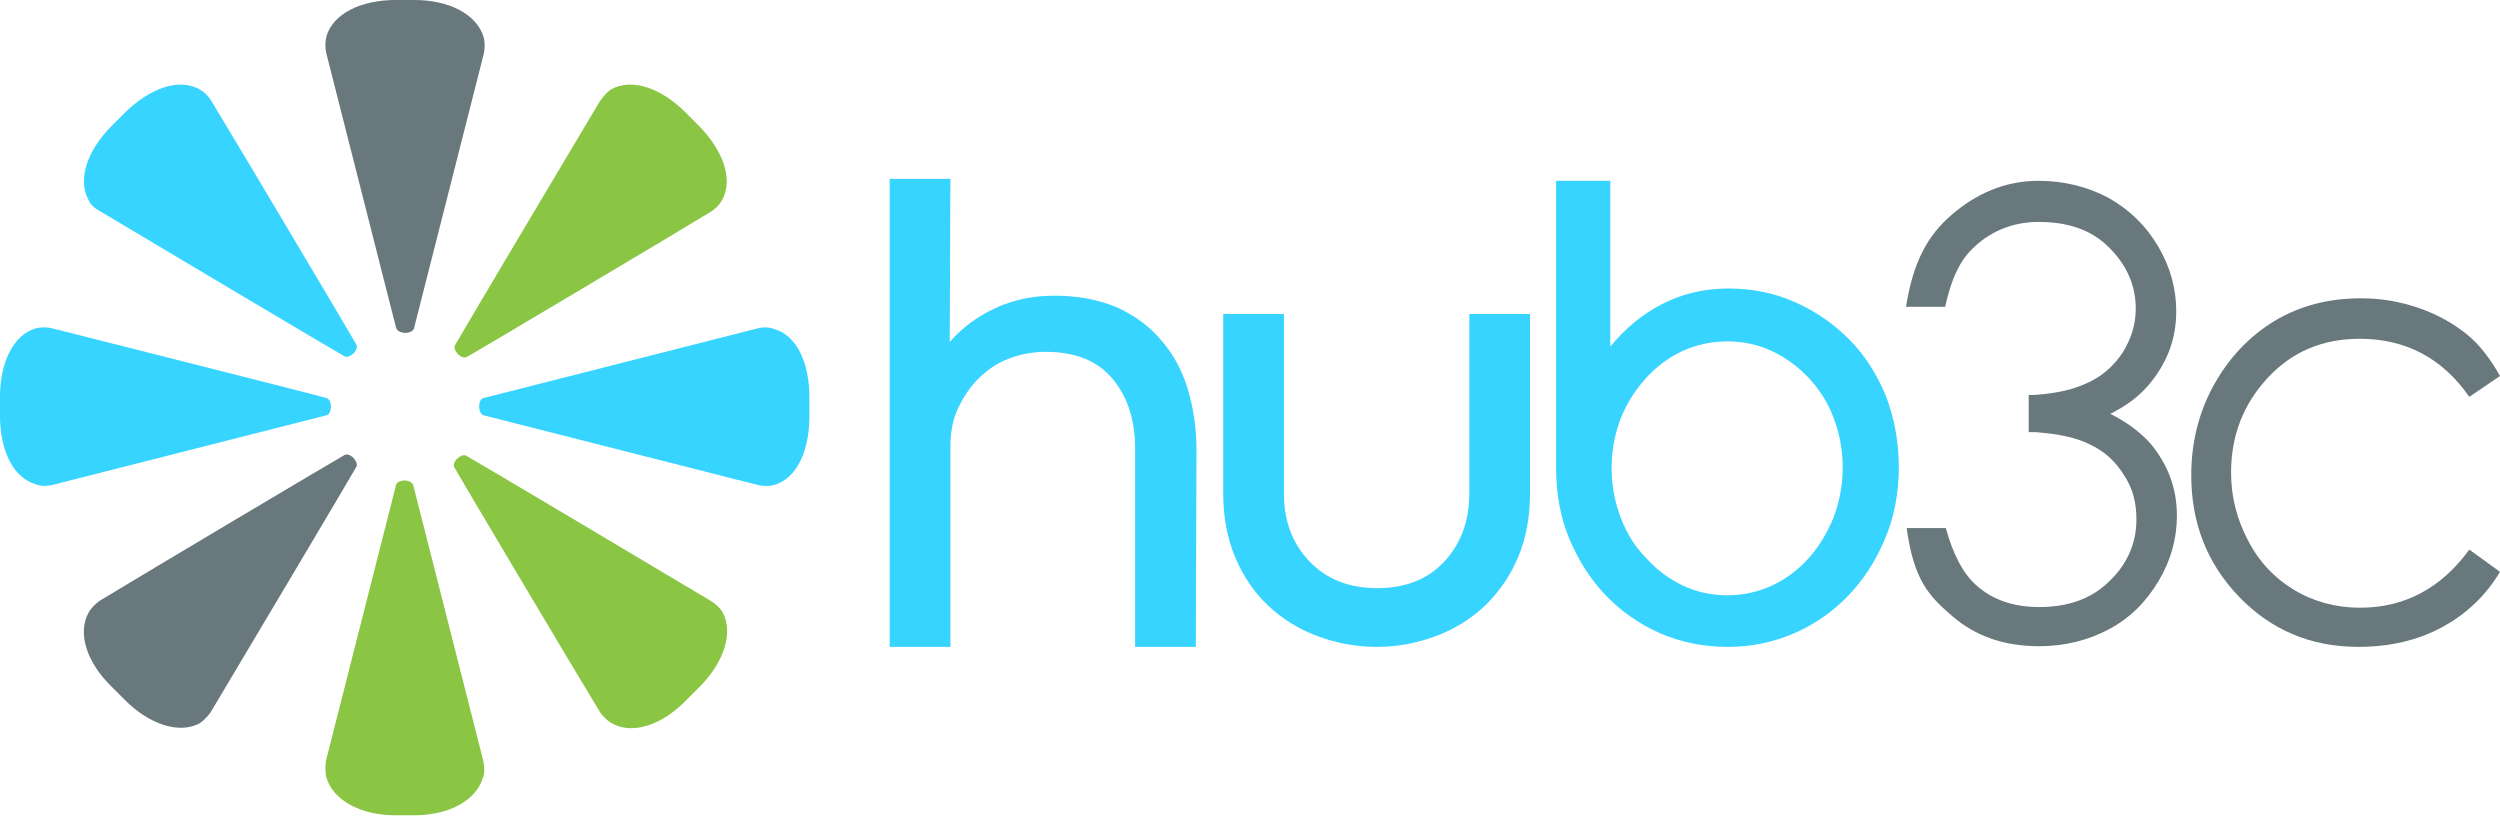
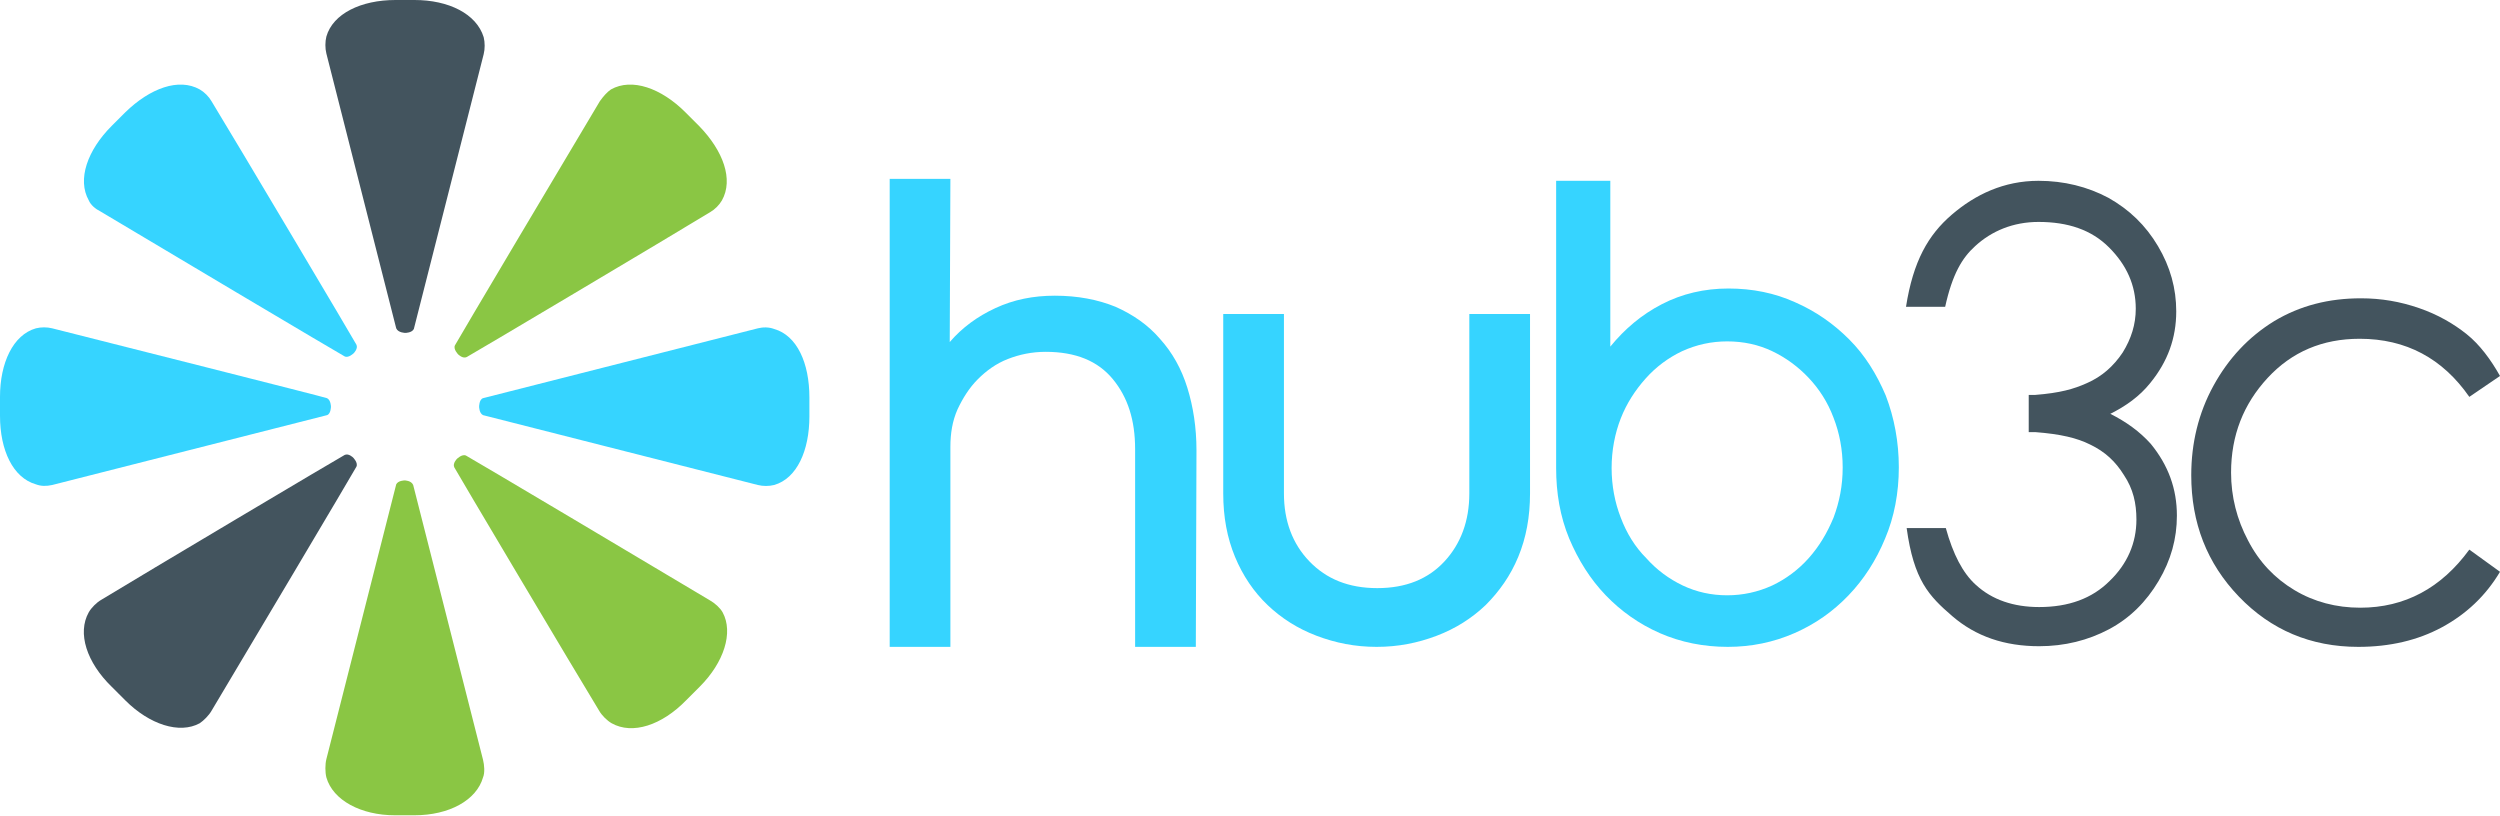
- <svg xmlns="http://www.w3.org/2000/svg" version="1.1" id="Layer_1" x="0px" y="0px" viewBox="160 -30 383 125" style="enable-background:new 160 -30 383 125;" xml:space="preserve">
+ <svg xmlns="http://www.w3.org/2000/svg" version="1.1" id="Layer_1" x="0px" y="0px" viewBox="320 -60 383 124.9" style="enable-background:new 320 -60 383 124.9;" xml:space="preserve">
  <style type="text/css">
	.st0{fill:#8AC644;}
- 	.st1{fill:#69787C;}
+ 	.st1{fill:#43545E;}
	.st2{fill:#36D4FF;}
</style>
-   <path class="st0" d="M234,86.4c-1.7-6.8-10.7-42-10.7-42.1c-0.3-0.7-1.3-0.7-1.3-0.7s-1,0-1.3,0.6c0,0.1-9,35.3-10.7,42.1  c-0.2,0.8-0.2,2,0,2.8c1,3.5,5.3,5.8,10.5,5.8h1.5h1.5c5.3,0,9.5-2.3,10.5-5.8C234.3,88.4,234.2,87.2,234,86.4z" />
-   <path class="st1" d="M210-21.8c1.7,6.8,10.7,42,10.7,42.1c0.3,0.7,1.4,0.7,1.4,0.7s1,0,1.3-0.6c0-0.1,9-35.3,10.7-42.1  c0.2-0.8,0.2-1.8,0-2.6c-1.1-3.6-5.4-5.7-10.6-5.7h-1.4h-1.5c-5.3,0-9.6,2.1-10.6,5.6C209.8-23.6,209.8-22.6,210-21.8z" />
-   <path class="st2" d="M168,44.3c6.8-1.7,42-10.7,42.1-10.7c0.6-0.2,0.6-1.3,0.6-1.3s0-1-0.6-1.3c-0.1-0.1-35.4-9-42.1-10.7  c-0.8-0.2-1.7-0.2-2.5,0c-3.5,1-5.5,5.3-5.5,10.5v1.4v1.5c0,5.3,2,9.5,5.5,10.5C166.3,44.5,167.1,44.5,168,44.3z" />
-   <path class="st2" d="M276.1,20.3C269.3,22,234.1,31,234,31c-0.6,0.2-0.6,1.3-0.6,1.3s0,1,0.6,1.3c0.1,0,35.3,9,42.1,10.7  c0.8,0.2,1.7,0.2,2.5,0c3.5-1,5.4-5.3,5.4-10.5v-1.4v-1.5c0-5.3-1.9-9.5-5.4-10.5C277.8,20.1,276.9,20.1,276.1,20.3z" />
-   <path class="st2" d="M175.4,2.4c6,3.6,37.3,22.2,37.4,22.2c0.6,0.3,1.4-0.5,1.4-0.5s0.7-0.7,0.4-1.3c0-0.1-18.6-31.4-22.2-37.3  c-0.4-0.7-1.1-1.4-1.8-1.8c-3.2-1.8-7.6-0.2-11.4,3.5l-1,1l-1.1,1.1c-3.7,3.7-5.3,8.2-3.5,11.4C173.9,1.4,174.6,2,175.4,2.4z" />
-   <path class="st0" d="M268.8,62c-6-3.6-37.3-22.2-37.4-22.2c-0.6-0.3-1.4,0.5-1.4,0.5s-0.7,0.7-0.4,1.3c0,0.1,18.6,31.4,22.2,37.3  c0.4,0.7,1.2,1.5,1.9,1.9c3.2,1.8,7.7,0.3,11.4-3.5l1-1l1.1-1.1c3.7-3.7,5.2-8.3,3.5-11.4C270.3,63.1,269.5,62.4,268.8,62z" />
-   <path class="st0" d="M251.9-14.5c-3.6,6-22.2,37.3-22.2,37.4c-0.3,0.6,0.5,1.4,0.5,1.4s0.7,0.7,1.3,0.4c0.1,0,31.4-18.6,37.3-22.2  c0.7-0.4,1.4-1.1,1.8-1.8c1.8-3.2,0.2-7.6-3.5-11.4l-1-1l-1.1-1.1c-3.7-3.7-8.2-5.3-11.4-3.5C253-15.9,252.4-15.2,251.9-14.5z" />
-   <path class="st1" d="M192.4,78.9c3.6-6,22.2-37.3,22.2-37.4c0.3-0.6-0.5-1.4-0.5-1.4s-0.7-0.7-1.3-0.4c-0.1,0-31.4,18.6-37.3,22.2  c-0.7,0.4-1.5,1.2-1.9,1.9c-1.8,3.2-0.3,7.7,3.5,11.4l1,1l1.1,1.1c3.7,3.7,8.3,5.2,11.4,3.5C191.2,80.4,192,79.6,192.4,78.9z" />
-   <path class="st2" d="M343.2,69.1h-9.3V38.8c0-4.4-1.1-7.9-3.4-10.7s-5.7-4.2-10.3-4.2c-2.1,0-4,0.4-5.8,1.1s-3.3,1.8-4.6,3.1  s-2.3,2.9-3.1,4.6c-0.8,1.8-1.1,3.7-1.1,5.8v30.6h-9.3V-2.6h9.3l-0.1,25c1.9-2.2,4.2-3.9,7-5.2s5.8-1.9,9.1-1.9  c3.5,0,6.6,0.6,9.3,1.7c2.7,1.2,5,2.8,6.8,4.9c1.9,2.1,3.3,4.6,4.2,7.5c0.9,2.9,1.4,6.1,1.4,9.6L343.2,69.1L343.2,69.1z" />
-   <path class="st2" d="M385.1,18.1h9.3v27.5c0,3.6-0.6,6.8-1.8,9.7c-1.2,2.9-2.9,5.3-5,7.4c-2.1,2-4.6,3.6-7.5,4.7s-5.9,1.7-9.2,1.7  c-3.3,0-6.3-0.6-9.2-1.7s-5.4-2.7-7.5-4.7s-3.8-4.5-5-7.4s-1.8-6.1-1.8-9.7V18.1h9.3v27.5c0,4.2,1.3,7.7,3.9,10.4  c2.6,2.7,6,4.1,10.4,4.1s7.8-1.4,10.3-4.1s3.8-6.2,3.8-10.4V18.1z" />
-   <path class="st2" d="M450.9,41.6c0,3.9-0.7,7.6-2.1,10.9c-1.4,3.4-3.3,6.3-5.6,8.7c-2.4,2.5-5.1,4.4-8.3,5.8  c-3.2,1.4-6.6,2.1-10.2,2.1c-3.7,0-7.2-0.7-10.4-2.1c-3.2-1.4-6-3.4-8.3-5.8c-2.4-2.5-4.2-5.4-5.6-8.7c-1.4-3.4-2-7-2-10.8v-44h8.3  v25.4c2.2-2.7,4.8-4.9,7.9-6.5c3.1-1.6,6.5-2.4,10.2-2.4s7.1,0.7,10.2,2.1c3.2,1.4,5.9,3.3,8.3,5.7s4.2,5.3,5.6,8.6  C450.2,34,450.9,37.7,450.9,41.6z M442.3,41.6c0-2.7-0.5-5.3-1.4-7.6c-0.9-2.4-2.2-4.4-3.8-6.1c-1.6-1.7-3.5-3.1-5.6-4.1  s-4.4-1.5-6.9-1.5c-2.4,0-4.7,0.5-6.9,1.5c-2.1,1-4,2.4-5.6,4.2s-2.9,3.8-3.8,6.1c-0.9,2.3-1.4,4.9-1.4,7.6s0.5,5.3,1.4,7.6  c0.9,2.4,2.2,4.5,3.9,6.2c1.6,1.8,3.5,3.2,5.6,4.2c2.1,1,4.4,1.5,6.8,1.5s4.7-0.5,6.9-1.5c2.1-1,4-2.4,5.6-4.2s2.8-3.8,3.8-6.2  C441.8,46.9,442.3,44.4,442.3,41.6z" />
-   <path class="st1" d="M483.3,33.4c2.4-1.2,4.5-2.7,6.1-4.7c2.7-3.3,4-6.9,4-11c0-3.5-0.9-6.8-2.8-10s-4.4-5.6-7.6-7.4  c-3.2-1.7-6.8-2.6-10.7-2.6c-5.3,0-9.7,2.1-13.3,5.2c-3.6,3.1-5.9,7.1-7,14.1h6c1.1-5,2.6-7.5,4.6-9.3c2.5-2.3,5.8-3.7,9.7-3.7  c4.5,0,8.1,1.2,10.8,3.9c2.7,2.7,4.1,5.8,4.1,9.4c0,2.4-0.7,4.6-2,6.7c-1.4,2.1-3.2,3.7-5.5,4.7c-2,0.9-4.1,1.5-7.9,1.8  c-0.7,0-1,0-1,0v0.1v5.5v0.1c0,0,0.3,0,1,0c3.9,0.3,6.4,0.9,8.4,1.9c2.3,1.1,3.9,2.6,5.2,4.7c1.4,2.1,1.9,4.3,1.9,6.8  c0,3.6-1.4,6.8-4.1,9.4c-2.7,2.7-6.3,4-10.8,4c-3.9,0-7.2-1.1-9.7-3.4c-2-1.8-3.5-4.7-4.6-8.7h-6c1.1,8,3.4,10.4,7,13.5  s8,4.6,13.3,4.6c3.9,0,7.5-0.9,10.7-2.6s5.7-4.2,7.6-7.4s2.8-6.5,2.8-10c0-4.1-1.3-7.7-4-11C487.8,36.1,485.7,34.6,483.3,33.4z" />
-   <path class="st1" d="M543,27.6l-4.7,3.2c-4.1-5.9-9.7-8.9-16.8-8.9c-5.7,0-10.4,2-14.1,6s-5.6,8.8-5.6,14.5c0,3.7,0.9,7.2,2.6,10.4  c1.7,3.3,4.1,5.8,7.1,7.6c3,1.8,6.4,2.7,10.1,2.7c6.8,0,12.4-3,16.7-8.9l4.7,3.4c-2.2,3.7-5.2,6.5-8.9,8.5s-8,3-12.8,3  c-7.3,0-13.4-2.6-18.3-7.7s-7.3-11.3-7.3-18.6c0-4.9,1.1-9.5,3.4-13.7s5.4-7.5,9.3-9.9c4-2.4,8.4-3.5,13.3-3.5c3.1,0,6,0.5,8.9,1.5  s5.3,2.4,7.3,4S541.6,25.1,543,27.6z" />
+   <path class="st0" d="M394,56.4c-1.7-6.8-10.7-42-10.7-42.1c-0.3-0.7-1.3-0.7-1.3-0.7s-1,0-1.3,0.6c0,0.1-9,35.3-10.7,42.1  c-0.2,0.8-0.2,2,0,2.8c1,3.5,5.3,5.8,10.5,5.8h1.5h1.5c5.3,0,9.5-2.3,10.5-5.8C394.3,58.4,394.2,57.2,394,56.4z" />
+   <path class="st1" d="M370-51.8c1.7,6.8,10.7,42,10.7,42.1C381-9,382.1-9,382.1-9s1,0,1.3-0.6c0-0.1,9-35.3,10.7-42.1  c0.2-0.8,0.2-1.8,0-2.6c-1.1-3.6-5.4-5.7-10.6-5.7h-1.4h-1.5c-5.3,0-9.6,2.1-10.6,5.6C369.8-53.6,369.8-52.6,370-51.8z" />
+   <path class="st2" d="M328,14.3c6.8-1.7,42-10.7,42.1-10.7c0.6-0.2,0.6-1.3,0.6-1.3s0-1-0.6-1.3C370,0.9,334.7-8,328-9.7  c-0.8-0.2-1.7-0.2-2.5,0c-3.5,1-5.5,5.3-5.5,10.5v1.4v1.5c0,5.3,2,9.5,5.5,10.5C326.3,14.5,327.1,14.5,328,14.3z" />
+   <path class="st2" d="M436.1-9.7C429.3-8,394.1,1,394,1c-0.6,0.2-0.6,1.3-0.6,1.3s0,1,0.6,1.3c0.1,0,35.3,9,42.1,10.7  c0.8,0.2,1.7,0.2,2.5,0c3.5-1,5.4-5.3,5.4-10.5V2.4V0.9c0-5.3-1.9-9.5-5.4-10.5C437.8-9.9,436.9-9.9,436.1-9.7z" />
+   <path class="st2" d="M335.4-27.6c6,3.6,37.3,22.2,37.4,22.2c0.6,0.3,1.4-0.5,1.4-0.5s0.7-0.7,0.4-1.3c0-0.1-18.6-31.4-22.2-37.3  c-0.4-0.7-1.1-1.4-1.8-1.8c-3.2-1.8-7.6-0.2-11.4,3.5l-1,1l-1.1,1.1c-3.7,3.7-5.3,8.2-3.5,11.4C333.9-28.6,334.6-28,335.4-27.6z" />
+   <path class="st0" d="M428.8,32c-6-3.6-37.3-22.2-37.4-22.2c-0.6-0.3-1.4,0.5-1.4,0.5s-0.7,0.7-0.4,1.3c0,0.1,18.6,31.4,22.2,37.3  c0.4,0.7,1.2,1.5,1.9,1.9c3.2,1.8,7.7,0.3,11.4-3.5l1-1l1.1-1.1c3.7-3.7,5.2-8.3,3.5-11.4C430.3,33.1,429.5,32.4,428.8,32z" />
+   <path class="st0" d="M411.9-44.5c-3.6,6-22.2,37.3-22.2,37.4c-0.3,0.6,0.5,1.4,0.5,1.4s0.7,0.7,1.3,0.4c0.1,0,31.4-18.6,37.3-22.2  c0.7-0.4,1.4-1.1,1.8-1.8c1.8-3.2,0.2-7.6-3.5-11.4l-1-1l-1.1-1.1c-3.7-3.7-8.2-5.3-11.4-3.5C413-45.9,412.4-45.2,411.9-44.5z" />
+   <path class="st1" d="M352.4,48.9c3.6-6,22.2-37.3,22.2-37.4c0.3-0.6-0.5-1.4-0.5-1.4s-0.7-0.7-1.3-0.4c-0.1,0-31.4,18.6-37.3,22.2  c-0.7,0.4-1.5,1.2-1.9,1.9c-1.8,3.2-0.3,7.7,3.5,11.4l1,1l1.1,1.1c3.7,3.7,8.3,5.2,11.4,3.5C351.2,50.4,352,49.6,352.4,48.9z" />
+   <path class="st2" d="M503.2,39.1h-9.3V8.8c0-4.4-1.1-7.9-3.4-10.7s-5.7-4.2-10.3-4.2c-2.1,0-4,0.4-5.8,1.1s-3.3,1.8-4.6,3.1  s-2.3,2.9-3.1,4.6c-0.8,1.8-1.1,3.7-1.1,5.8v30.6h-9.3v-71.7h9.3l-0.1,25c1.9-2.2,4.2-3.9,7-5.2s5.8-1.9,9.1-1.9  c3.5,0,6.6,0.6,9.3,1.7c2.7,1.2,5,2.8,6.8,4.9c1.9,2.1,3.3,4.6,4.2,7.5c0.9,2.9,1.4,6.1,1.4,9.6L503.2,39.1L503.2,39.1z" />
+   <path class="st2" d="M545.1-11.9h9.3v27.5c0,3.6-0.6,6.8-1.8,9.7c-1.2,2.9-2.9,5.3-5,7.4c-2.1,2-4.6,3.6-7.5,4.7  c-2.9,1.1-5.9,1.7-9.2,1.7c-3.3,0-6.3-0.6-9.2-1.7s-5.4-2.7-7.5-4.7c-2.1-2-3.8-4.5-5-7.4s-1.8-6.1-1.8-9.7v-27.5h9.3v27.5  c0,4.2,1.3,7.7,3.9,10.4s6,4.1,10.4,4.1c4.4,0,7.8-1.4,10.3-4.1s3.8-6.2,3.8-10.4V-11.9L545.1-11.9z" />
+   <path class="st2" d="M610.9,11.6c0,3.9-0.7,7.6-2.1,10.9c-1.4,3.4-3.3,6.3-5.6,8.7c-2.4,2.5-5.1,4.4-8.3,5.8  c-3.2,1.4-6.6,2.1-10.2,2.1c-3.7,0-7.2-0.7-10.4-2.1s-6-3.4-8.3-5.8c-2.4-2.5-4.2-5.4-5.6-8.7c-1.4-3.4-2-7-2-10.8v-44h8.3v25.4  c2.2-2.7,4.8-4.9,7.9-6.5s6.5-2.4,10.2-2.4s7.1,0.7,10.2,2.1c3.2,1.4,5.9,3.3,8.3,5.7s4.2,5.3,5.6,8.6C610.2,4,610.9,7.7,610.9,11.6  z M602.3,11.6c0-2.7-0.5-5.3-1.4-7.6c-0.9-2.4-2.2-4.4-3.8-6.1s-3.5-3.1-5.6-4.1s-4.4-1.5-6.9-1.5c-2.4,0-4.7,0.5-6.9,1.5  c-2.1,1-4,2.4-5.6,4.2c-1.6,1.8-2.9,3.8-3.8,6.1c-0.9,2.3-1.4,4.9-1.4,7.6s0.5,5.3,1.4,7.6c0.9,2.4,2.2,4.5,3.9,6.2  c1.6,1.8,3.5,3.2,5.6,4.2c2.1,1,4.4,1.5,6.8,1.5c2.4,0,4.7-0.5,6.9-1.5c2.1-1,4-2.4,5.6-4.2c1.6-1.8,2.8-3.8,3.8-6.2  C601.8,16.9,602.3,14.4,602.3,11.6z" />
+   <path class="st1" d="M643.3,3.4c2.4-1.2,4.5-2.7,6.1-4.7c2.7-3.3,4-6.9,4-11c0-3.5-0.9-6.8-2.8-10c-1.9-3.2-4.4-5.6-7.6-7.4  c-3.2-1.7-6.8-2.6-10.7-2.6c-5.3,0-9.7,2.1-13.3,5.2s-5.9,7.1-7,14.1h6c1.1-5,2.6-7.5,4.6-9.3c2.5-2.3,5.8-3.7,9.7-3.7  c4.5,0,8.1,1.2,10.8,3.9c2.7,2.7,4.1,5.8,4.1,9.4c0,2.4-0.7,4.6-2,6.7c-1.4,2.1-3.2,3.7-5.5,4.7c-2,0.9-4.1,1.5-7.9,1.8  c-0.7,0-1,0-1,0v0.1v5.5v0.1c0,0,0.3,0,1,0c3.9,0.3,6.4,0.9,8.4,1.9c2.3,1.1,3.9,2.6,5.2,4.7c1.4,2.1,1.9,4.3,1.9,6.8  c0,3.6-1.4,6.8-4.1,9.4c-2.7,2.7-6.3,4-10.8,4c-3.9,0-7.2-1.1-9.7-3.4c-2-1.8-3.5-4.7-4.6-8.7h-6c1.1,8,3.4,10.4,7,13.5  c3.6,3.1,8,4.6,13.3,4.6c3.9,0,7.5-0.9,10.7-2.6c3.2-1.7,5.7-4.2,7.6-7.4s2.8-6.5,2.8-10c0-4.1-1.3-7.7-4-11  C647.8,6.1,645.7,4.6,643.3,3.4z" />
+   <path class="st1" d="M703-2.4l-4.7,3.2c-4.1-5.9-9.7-8.9-16.8-8.9c-5.7,0-10.4,2-14.1,6c-3.7,4-5.6,8.8-5.6,14.5  c0,3.7,0.9,7.2,2.6,10.4c1.7,3.3,4.1,5.8,7.1,7.6s6.4,2.7,10.1,2.7c6.8,0,12.4-3,16.7-8.9l4.7,3.4c-2.2,3.7-5.2,6.5-8.9,8.5  s-8,3-12.8,3c-7.3,0-13.4-2.6-18.3-7.7s-7.3-11.3-7.3-18.6c0-4.9,1.1-9.5,3.4-13.7c2.3-4.2,5.4-7.5,9.3-9.9c4-2.4,8.4-3.5,13.3-3.5  c3.1,0,6,0.5,8.9,1.5s5.3,2.4,7.3,4S701.6-4.9,703-2.4z" />
</svg>
